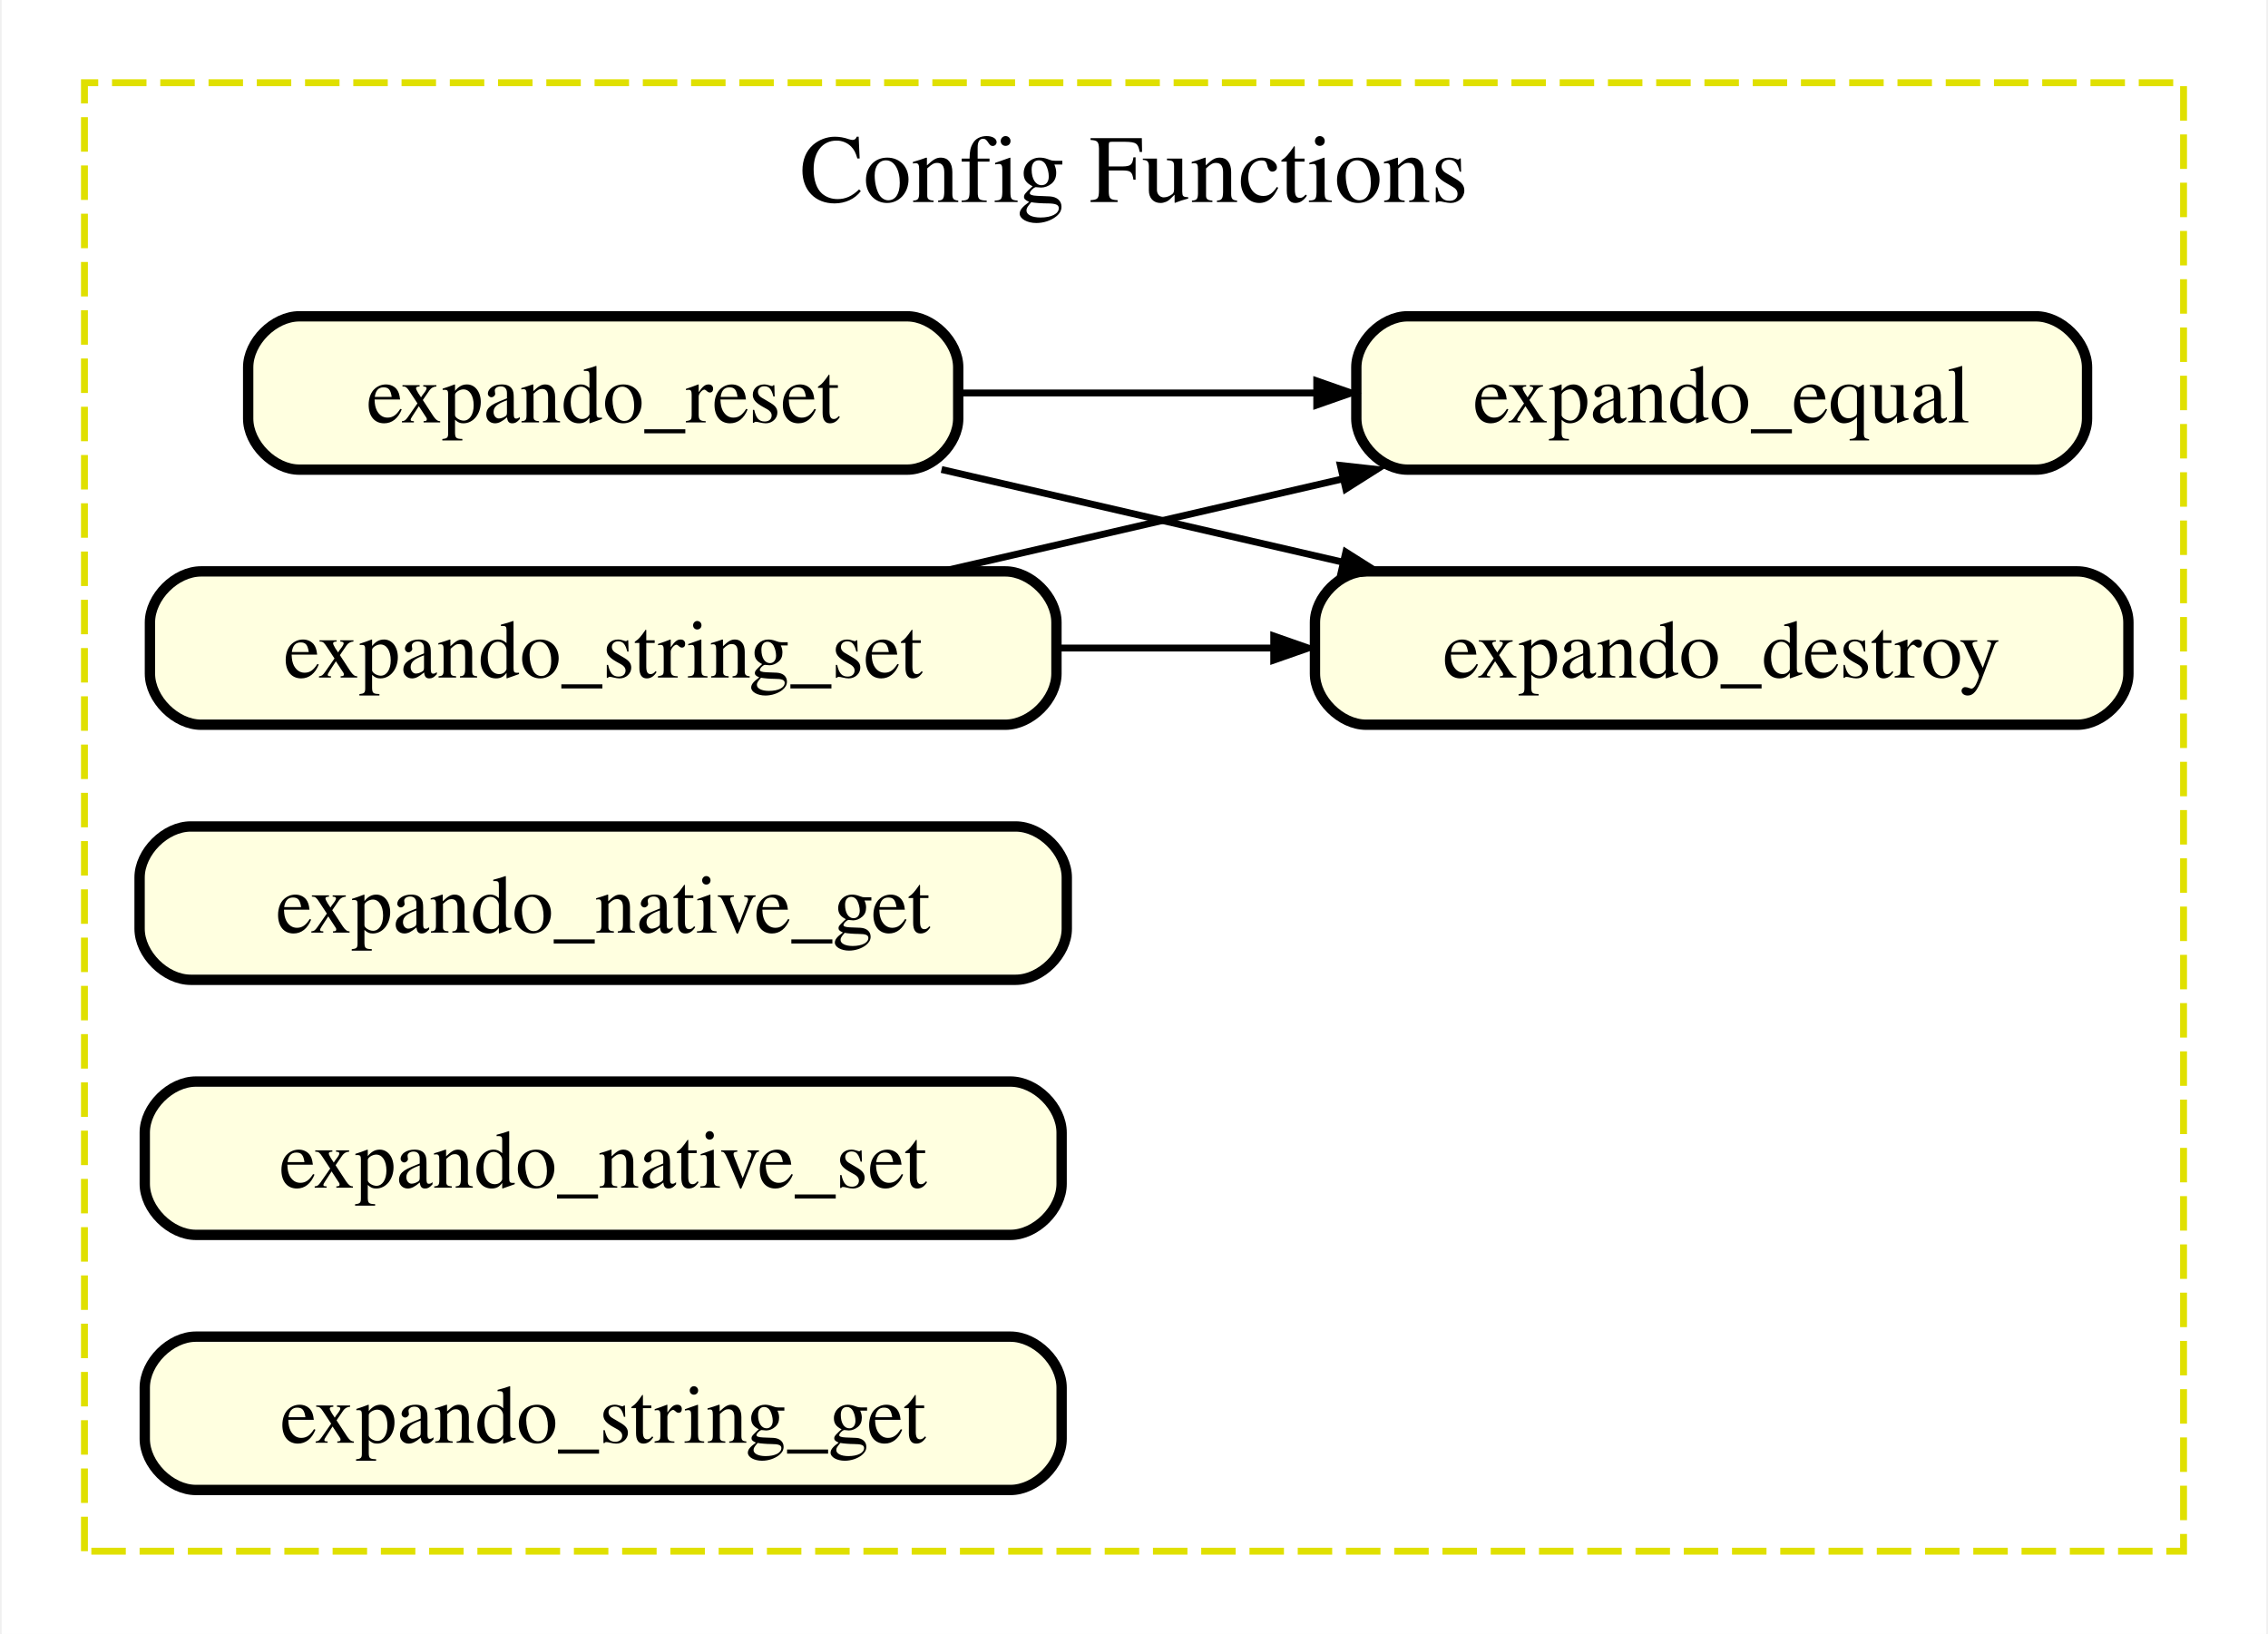
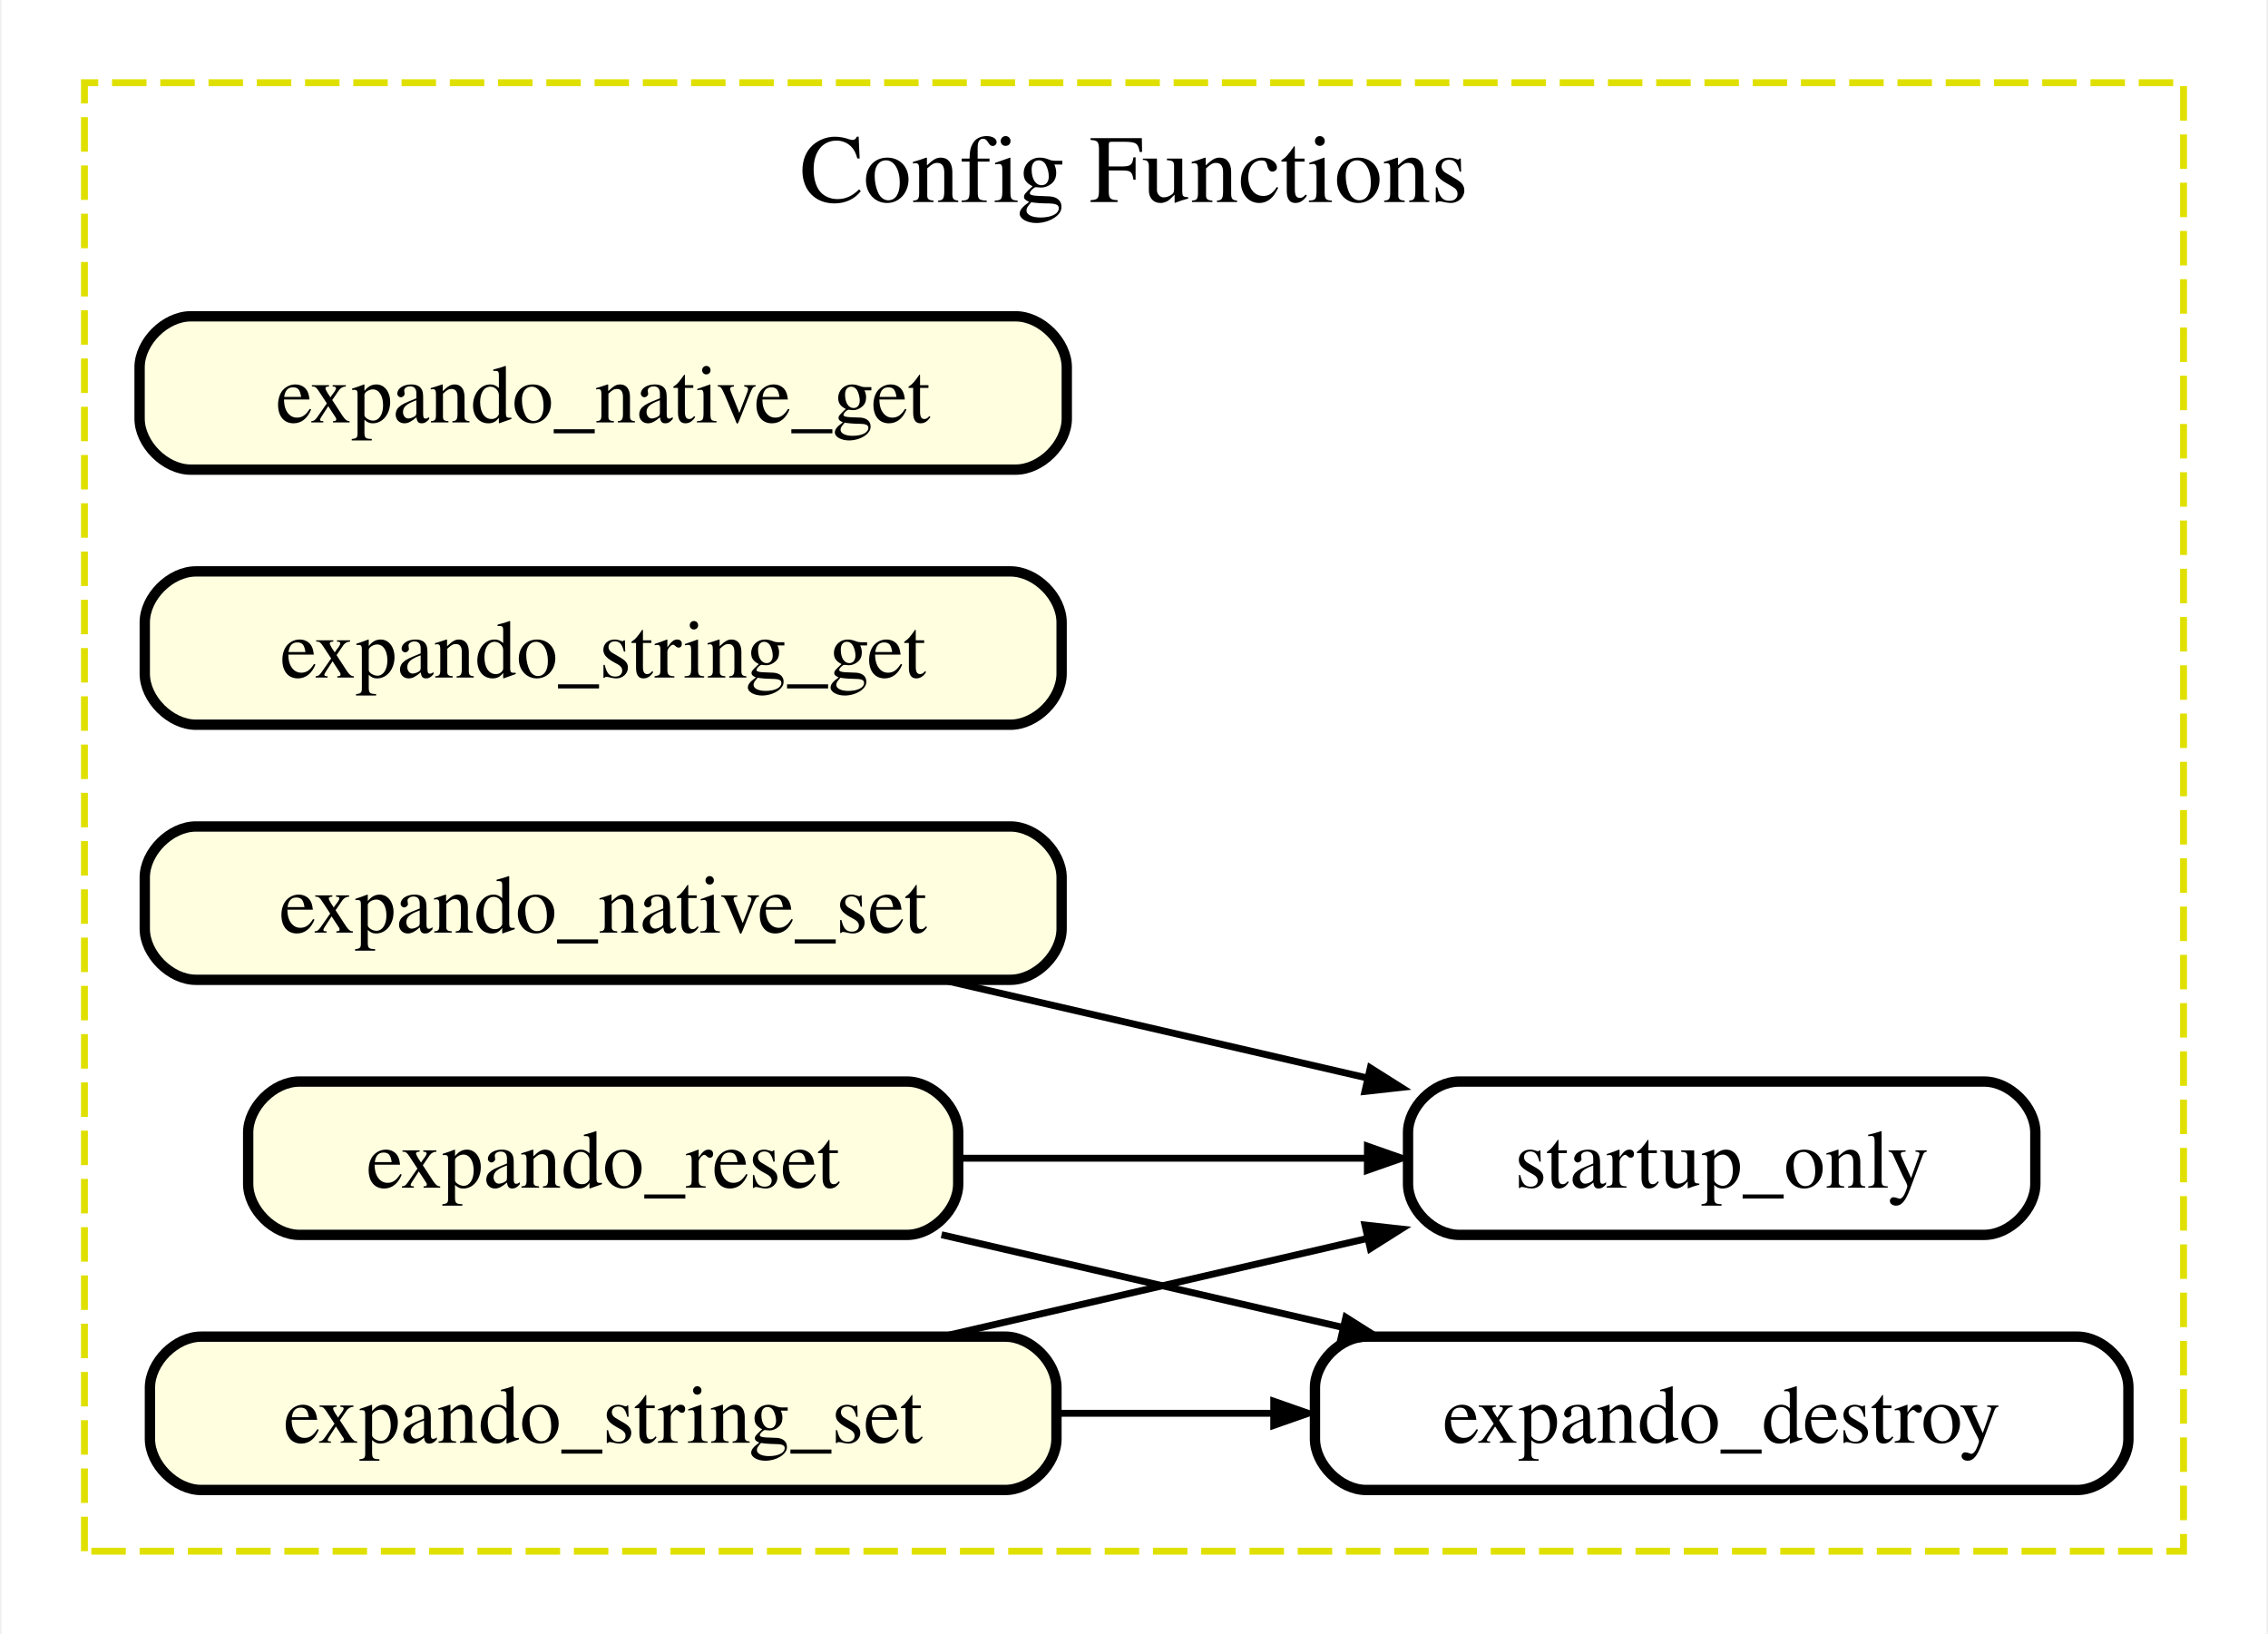
<svg xmlns="http://www.w3.org/2000/svg" width="329pt" height="237pt" viewBox="0.00 0.00 328.50 237.00">
  <g id="graph0" class="graph" transform="scale(1 1) rotate(0) translate(4 233)">
    <polygon fill="white" stroke="none" points="-4,4 -4,-233 324.5,-233 324.5,4 -4,4" />
    <g id="clust1" class="cluster">
      <polygon fill="none" stroke="#e0e000" stroke-dasharray="5,2" points="8,-8 8,-221 312.5,-221 312.5,-8 8,-8" />
      <text text-anchor="middle" x="160.25" y="-203.7" font-family="Times,serif" font-size="14.00">Config Functions</text>
    </g>
    <g id="node1" class="node">
-       <path fill="#ffffe0" stroke="black" stroke-width="1.5" d="M39.17,-164.88C39.17,-164.88 127.33,-164.88 127.33,-164.88 131.04,-164.88 134.75,-168.58 134.75,-172.29 134.75,-172.29 134.75,-179.71 134.75,-179.71 134.75,-183.42 131.04,-187.12 127.33,-187.12 127.33,-187.12 39.17,-187.12 39.17,-187.12 35.46,-187.12 31.75,-183.42 31.75,-179.71 31.75,-179.71 31.75,-172.29 31.75,-172.29 31.75,-168.58 35.46,-164.88 39.17,-164.88" />
-       <text text-anchor="middle" x="83.25" y="-171.72" font-family="Times,serif" font-size="12.00">expando_reset</text>
+       <path fill="#ffffff" stroke="black" stroke-width="1.5" d="M193.92,-16.88C193.92,-16.88 297.08,-16.88 297.08,-16.88 300.79,-16.88 304.5,-20.58 304.5,-24.29 304.5,-24.29 304.5,-31.71 304.5,-31.71 304.5,-35.42 300.79,-39.12 297.08,-39.12 297.08,-39.12 193.92,-39.12 193.92,-39.12 190.21,-39.12 186.5,-35.42 186.5,-31.71 186.5,-31.71 186.5,-24.29 186.5,-24.29 186.5,-20.58 190.21,-16.88 193.92,-16.88" />
+       <text text-anchor="middle" x="245.5" y="-23.73" font-family="Times,serif" font-size="12.00">expando_destroy</text>
    </g>
    <g id="node2" class="node">
-       <path fill="#ffffe0" stroke="black" stroke-width="1.5" d="M193.92,-127.88C193.92,-127.88 297.08,-127.88 297.08,-127.88 300.79,-127.88 304.5,-131.58 304.5,-135.29 304.5,-135.29 304.5,-142.71 304.5,-142.71 304.5,-146.42 300.79,-150.12 297.08,-150.12 297.08,-150.12 193.92,-150.12 193.92,-150.12 190.21,-150.12 186.5,-146.42 186.5,-142.71 186.5,-142.71 186.5,-135.29 186.5,-135.29 186.5,-131.58 190.21,-127.88 193.92,-127.88" />
-       <text text-anchor="middle" x="245.5" y="-134.72" font-family="Times,serif" font-size="12.00">expando_destroy</text>
+       <path fill="#ffffff" stroke="black" stroke-width="1.5" d="M207.42,-53.88C207.42,-53.88 283.58,-53.88 283.58,-53.88 287.29,-53.88 291,-57.58 291,-61.29 291,-61.29 291,-68.71 291,-68.71 291,-72.42 287.29,-76.12 283.58,-76.12 283.58,-76.12 207.42,-76.12 207.42,-76.12 203.71,-76.12 200,-72.42 200,-68.71 200,-68.71 200,-61.29 200,-61.29 200,-57.58 203.71,-53.88 207.42,-53.88" />
+       <text text-anchor="middle" x="245.5" y="-60.73" font-family="Times,serif" font-size="12.00">startup_only</text>
+     </g>
+     <g id="node3" class="node">
+       <path fill="#ffffe0" stroke="black" stroke-width="1.5" d="M23.42,-164.88C23.42,-164.88 143.08,-164.88 143.08,-164.88 146.79,-164.88 150.5,-168.58 150.5,-172.29 150.5,-172.29 150.5,-179.71 150.5,-179.71 150.5,-183.42 146.79,-187.12 143.08,-187.12 143.08,-187.12 23.42,-187.12 23.42,-187.12 19.71,-187.12 16,-183.42 16,-179.71 16,-179.71 16,-172.29 16,-172.29 16,-168.58 19.71,-164.88 23.42,-164.88" />
+       <text text-anchor="middle" x="83.25" y="-171.72" font-family="Times,serif" font-size="12.00">expando_native_get</text>
+     </g>
+     <g id="node4" class="node">
+       <path fill="#ffffe0" stroke="black" stroke-width="1.5" d="M24.17,-127.88C24.17,-127.88 142.33,-127.88 142.33,-127.88 146.04,-127.88 149.75,-131.58 149.75,-135.29 149.75,-135.29 149.75,-142.71 149.75,-142.71 149.75,-146.42 146.04,-150.12 142.33,-150.12 142.33,-150.12 24.17,-150.12 24.17,-150.12 20.46,-150.12 16.75,-146.42 16.75,-142.71 16.75,-142.71 16.75,-135.29 16.75,-135.29 16.75,-131.58 20.46,-127.88 24.17,-127.88" />
+       <text text-anchor="middle" x="83.25" y="-134.72" font-family="Times,serif" font-size="12.00">expando_string_get</text>
+     </g>
+     <g id="node5" class="node">
+       <path fill="#ffffe0" stroke="black" stroke-width="1.5" d="M24.17,-90.88C24.17,-90.88 142.33,-90.88 142.33,-90.88 146.04,-90.88 149.75,-94.58 149.75,-98.29 149.75,-98.29 149.75,-105.71 149.75,-105.71 149.75,-109.42 146.04,-113.12 142.33,-113.12 142.33,-113.12 24.17,-113.12 24.17,-113.12 20.46,-113.12 16.75,-109.42 16.75,-105.71 16.75,-105.71 16.75,-98.29 16.75,-98.29 16.75,-94.58 20.46,-90.88 24.17,-90.88" />
+       <text text-anchor="middle" x="83.25" y="-97.72" font-family="Times,serif" font-size="12.00">expando_native_set</text>
    </g>
    <g id="edge1" class="edge">
-       <path fill="none" stroke="black" d="M132.33,-164.9C150.71,-160.65 171.79,-155.79 190.67,-151.43" />
-       <polygon fill="black" stroke="black" points="190.98,-152.92 195.45,-150.09 190.19,-149.51 190.98,-152.92" />
+       <path fill="none" stroke="black" d="M132.33,-90.9C151.88,-86.38 174.48,-81.17 194.25,-76.6" />
+       <polygon fill="black" stroke="black" points="194.53,-78.1 199.01,-75.27 193.75,-74.69 194.53,-78.1" />
    </g>
-     <g id="node3" class="node">
-       <path fill="#ffffe0" stroke="black" stroke-width="1.5" d="M199.92,-164.88C199.92,-164.88 291.08,-164.88 291.08,-164.88 294.79,-164.88 298.5,-168.58 298.5,-172.29 298.5,-172.29 298.5,-179.71 298.5,-179.71 298.5,-183.42 294.79,-187.12 291.08,-187.12 291.08,-187.12 199.92,-187.12 199.92,-187.12 196.21,-187.12 192.5,-183.42 192.5,-179.71 192.5,-179.71 192.5,-172.29 192.5,-172.29 192.5,-168.58 196.21,-164.88 199.92,-164.88" />
-       <text text-anchor="middle" x="245.5" y="-171.72" font-family="Times,serif" font-size="12.00">expando_equal</text>
+     <g id="node6" class="node">
+       <path fill="#ffffe0" stroke="black" stroke-width="1.5" d="M39.17,-53.88C39.17,-53.88 127.33,-53.88 127.33,-53.88 131.04,-53.88 134.75,-57.58 134.75,-61.29 134.75,-61.29 134.75,-68.71 134.75,-68.71 134.75,-72.42 131.04,-76.12 127.33,-76.12 127.33,-76.12 39.17,-76.12 39.17,-76.12 35.46,-76.12 31.75,-72.42 31.75,-68.71 31.75,-68.71 31.75,-61.29 31.75,-61.29 31.75,-57.58 35.46,-53.88 39.17,-53.88" />
+       <text text-anchor="middle" x="83.25" y="-60.73" font-family="Times,serif" font-size="12.00">expando_reset</text>
    </g>
    <g id="edge2" class="edge">
-       <path fill="none" stroke="black" d="M134.51,-176C151.17,-176 169.84,-176 187,-176" />
-       <polygon fill="black" stroke="black" points="186.76,-177.75 191.76,-176 186.76,-174.25 186.76,-177.75" />
-     </g>
-     <g id="node4" class="node">
-       <path fill="#ffffe0" stroke="black" stroke-width="1.5" d="M24.92,-127.88C24.92,-127.88 141.58,-127.88 141.58,-127.88 145.29,-127.88 149,-131.58 149,-135.29 149,-135.29 149,-142.71 149,-142.71 149,-146.42 145.29,-150.12 141.58,-150.12 141.58,-150.12 24.92,-150.12 24.92,-150.12 21.21,-150.12 17.5,-146.42 17.5,-142.71 17.5,-142.71 17.5,-135.29 17.5,-135.29 17.5,-131.58 21.21,-127.88 24.92,-127.88" />
-       <text text-anchor="middle" x="83.25" y="-134.72" font-family="Times,serif" font-size="12.00">expando_string_set</text>
+       <path fill="none" stroke="black" d="M132.33,-53.9C150.71,-49.65 171.79,-44.79 190.67,-40.43" />
+       <polygon fill="black" stroke="black" points="190.98,-41.92 195.45,-39.09 190.19,-38.51 190.98,-41.92" />
    </g>
    <g id="edge3" class="edge">
-       <path fill="none" stroke="black" d="M148.97,-139C159.45,-139 170.3,-139 180.75,-139" />
-       <polygon fill="black" stroke="black" points="180.52,-140.75 185.52,-139 180.52,-137.25 180.52,-140.75" />
+       <path fill="none" stroke="black" d="M134.51,-65C153.56,-65 175.24,-65 194.28,-65" />
+       <polygon fill="black" stroke="black" points="194.11,-66.75 199.1,-65 194.1,-63.25 194.11,-66.75" />
+     </g>
+     <g id="node7" class="node">
+       <path fill="#ffffe0" stroke="black" stroke-width="1.5" d="M24.92,-16.88C24.92,-16.88 141.58,-16.88 141.58,-16.88 145.29,-16.88 149,-20.58 149,-24.29 149,-24.29 149,-31.71 149,-31.71 149,-35.42 145.29,-39.12 141.58,-39.12 141.58,-39.12 24.92,-39.12 24.92,-39.12 21.21,-39.12 17.5,-35.42 17.5,-31.71 17.5,-31.71 17.5,-24.29 17.5,-24.29 17.5,-20.58 21.21,-16.88 24.92,-16.88" />
+       <text text-anchor="middle" x="83.25" y="-23.73" font-family="Times,serif" font-size="12.00">expando_string_set</text>
    </g>
    <g id="edge4" class="edge">
-       <path fill="none" stroke="black" d="M132.33,-150.1C150.71,-154.35 171.79,-159.21 190.67,-163.57" />
-       <polygon fill="black" stroke="black" points="190.19,-165.49 195.45,-164.91 190.98,-162.08 190.19,-165.49" />
+       <path fill="none" stroke="black" d="M148.97,-28C159.45,-28 170.3,-28 180.75,-28" />
+       <polygon fill="black" stroke="black" points="180.52,-29.75 185.52,-28 180.52,-26.25 180.52,-29.75" />
    </g>
-     <g id="node5" class="node">
-       <path fill="#ffffe0" stroke="black" stroke-width="1.5" d="M23.42,-90.88C23.42,-90.88 143.08,-90.88 143.08,-90.88 146.79,-90.88 150.5,-94.58 150.5,-98.29 150.5,-98.29 150.5,-105.71 150.5,-105.71 150.5,-109.42 146.79,-113.12 143.08,-113.12 143.08,-113.12 23.42,-113.12 23.42,-113.12 19.71,-113.12 16,-109.42 16,-105.71 16,-105.71 16,-98.29 16,-98.29 16,-94.58 19.71,-90.88 23.42,-90.88" />
-       <text text-anchor="middle" x="83.25" y="-97.72" font-family="Times,serif" font-size="12.00">expando_native_get</text>
-     </g>
-     <g id="node6" class="node">
-       <path fill="#ffffe0" stroke="black" stroke-width="1.5" d="M24.17,-53.88C24.17,-53.88 142.33,-53.88 142.33,-53.88 146.04,-53.88 149.75,-57.58 149.75,-61.29 149.75,-61.29 149.75,-68.71 149.75,-68.71 149.75,-72.42 146.04,-76.12 142.33,-76.12 142.33,-76.12 24.17,-76.12 24.17,-76.12 20.46,-76.12 16.75,-72.42 16.75,-68.71 16.75,-68.71 16.75,-61.29 16.75,-61.29 16.75,-57.58 20.46,-53.88 24.17,-53.88" />
-       <text text-anchor="middle" x="83.25" y="-60.73" font-family="Times,serif" font-size="12.00">expando_native_set</text>
-     </g>
-     <g id="node7" class="node">
-       <path fill="#ffffe0" stroke="black" stroke-width="1.5" d="M24.17,-16.88C24.17,-16.88 142.33,-16.88 142.33,-16.88 146.04,-16.88 149.75,-20.58 149.75,-24.29 149.75,-24.29 149.75,-31.71 149.75,-31.71 149.75,-35.42 146.04,-39.12 142.33,-39.12 142.33,-39.12 24.17,-39.12 24.17,-39.12 20.46,-39.12 16.75,-35.42 16.75,-31.71 16.75,-31.71 16.75,-24.29 16.75,-24.29 16.75,-20.58 20.46,-16.88 24.17,-16.88" />
-       <text text-anchor="middle" x="83.25" y="-23.73" font-family="Times,serif" font-size="12.00">expando_string_get</text>
+     <g id="edge5" class="edge">
+       <path fill="none" stroke="black" d="M132.33,-39.1C151.88,-43.62 174.48,-48.83 194.25,-53.4" />
+       <polygon fill="black" stroke="black" points="193.75,-55.31 199.01,-54.73 194.53,-51.9 193.75,-55.31" />
    </g>
  </g>
</svg>
